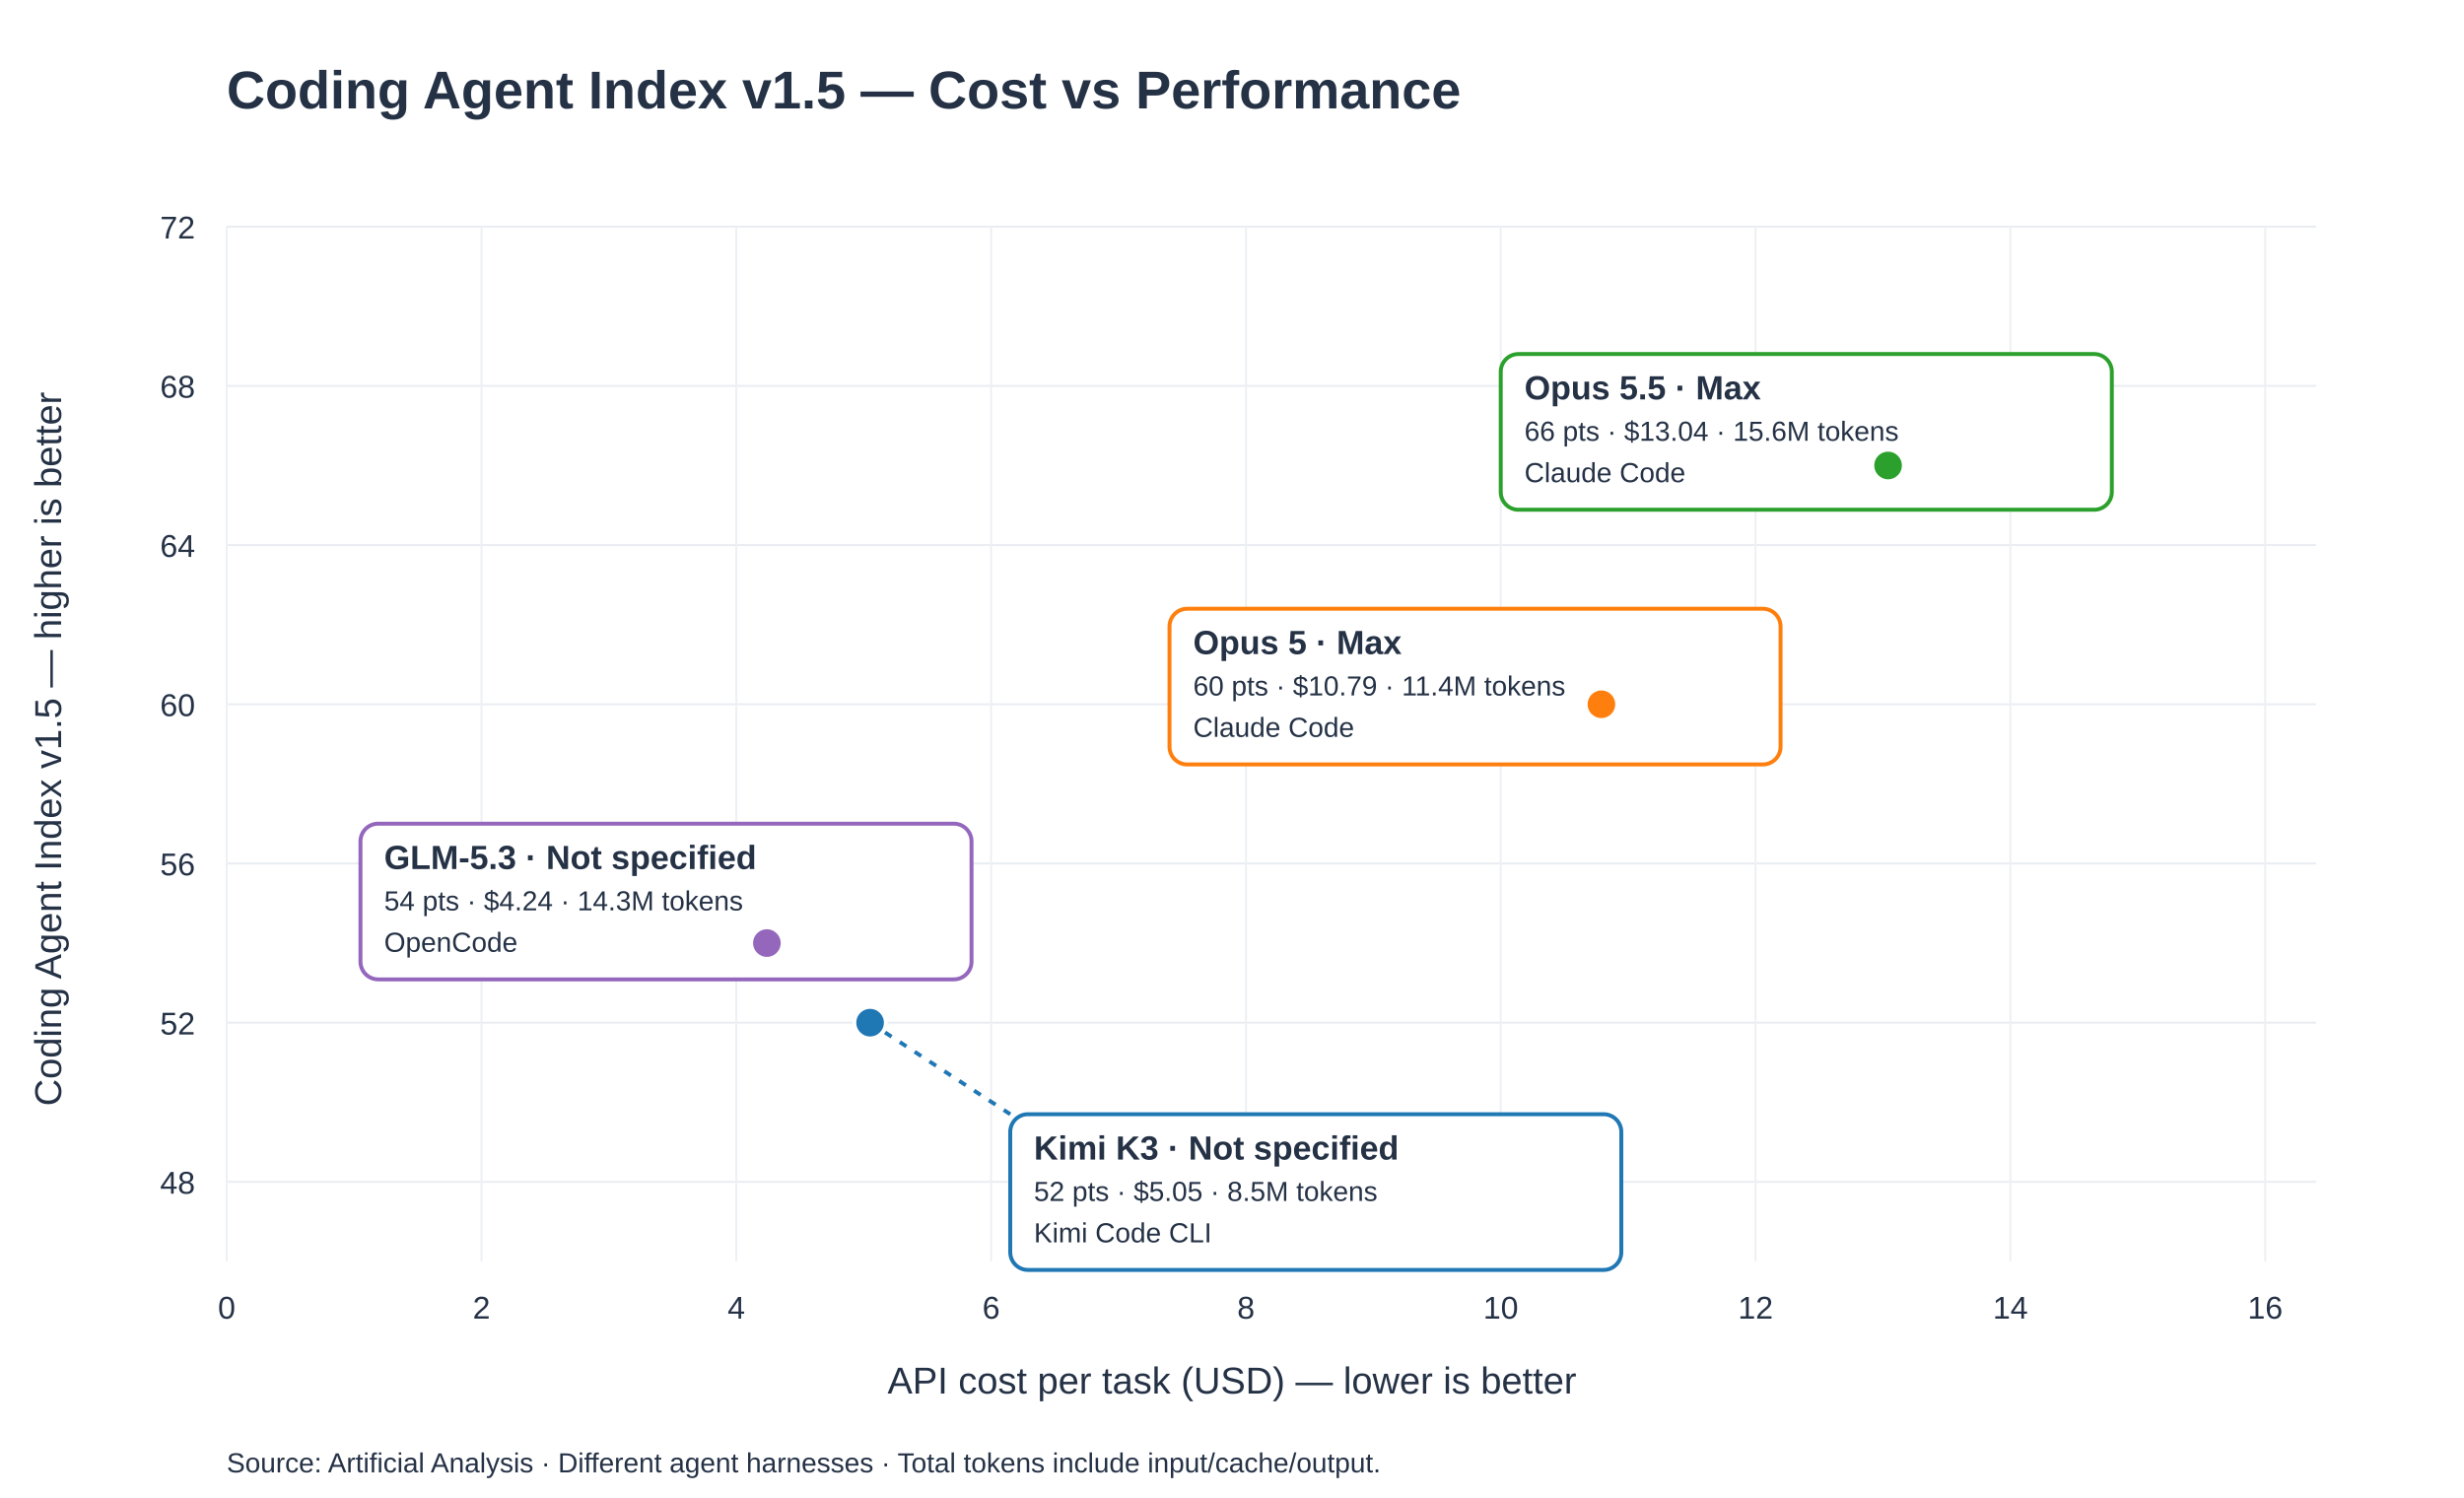
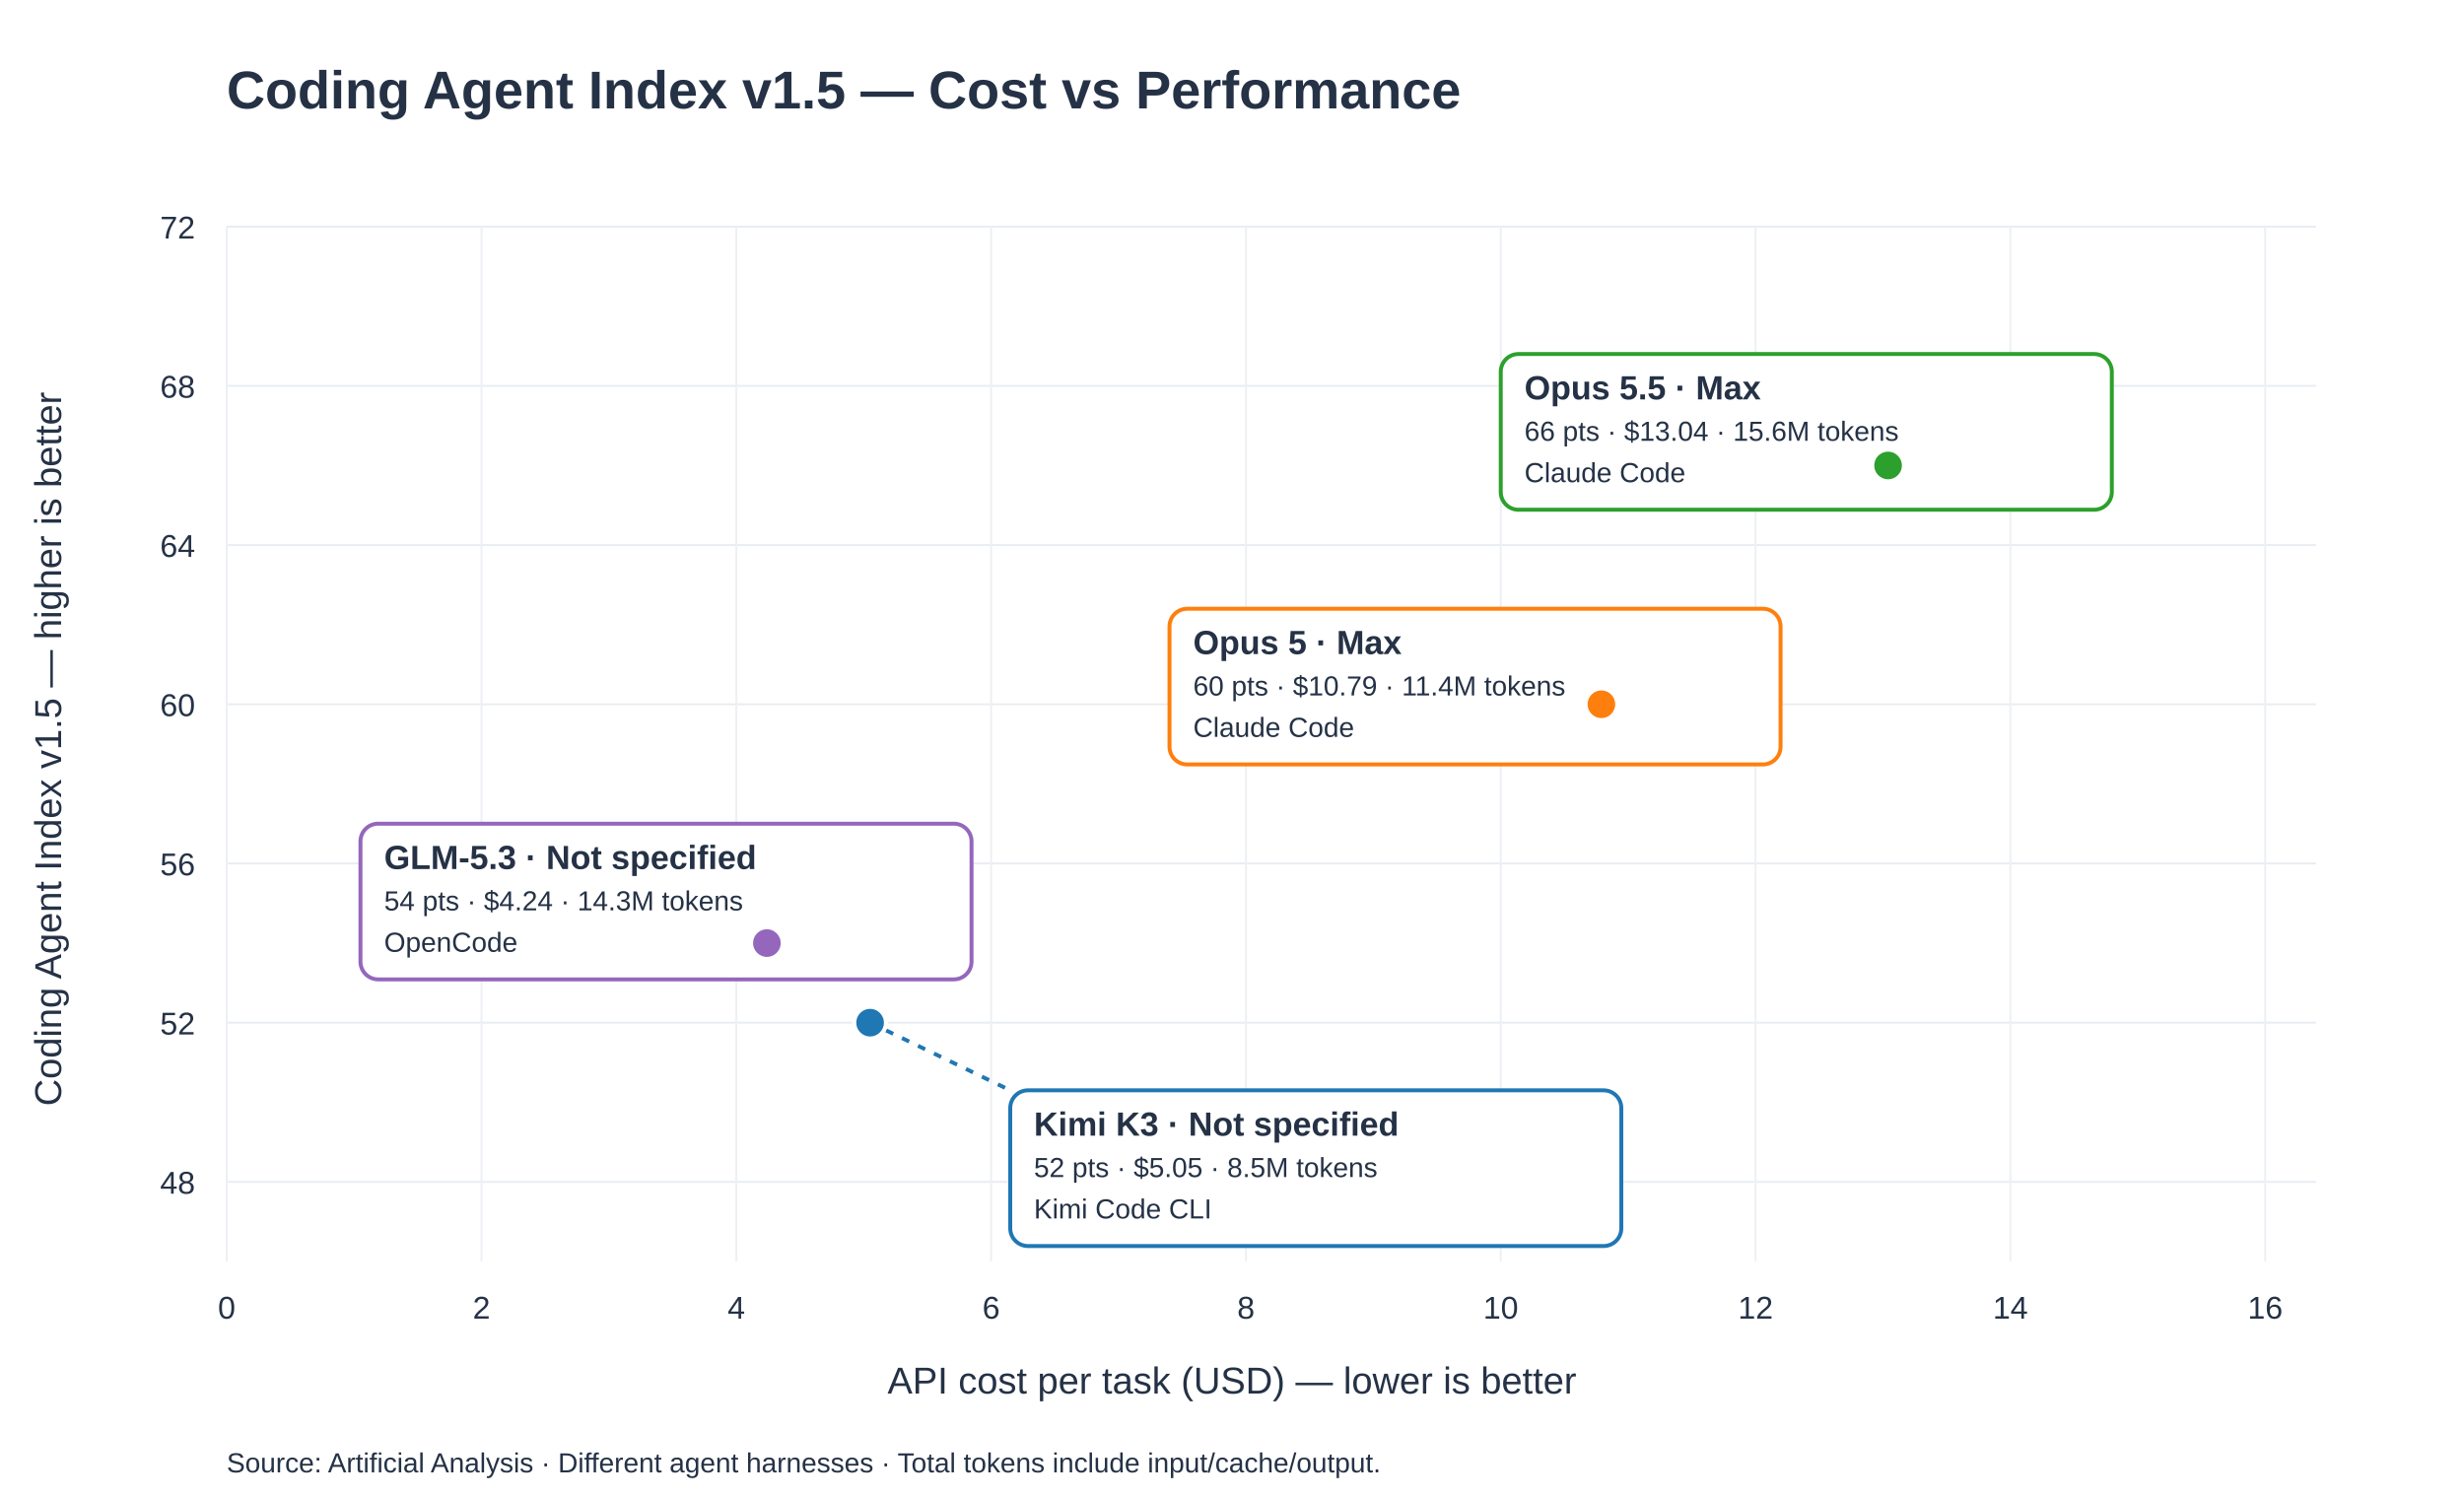
<svg xmlns="http://www.w3.org/2000/svg" width="1250" height="760" viewBox="0 0 1250 760">
  <rect width="1250" height="760" fill="white" />
  <style>text{font-family:Arial,sans-serif;fill:#253246}.axis{font-size:19px}.lab{font-size:17px}.small{font-size:14px}</style>
  <text x="115" y="55" font-size="27" font-weight="bold">Coding Agent Index v1.5 — Cost vs Performance</text>
  <line x1="115" y1="599.615" x2="1175" y2="599.615" stroke="#e9edf2" />
  <text x="99" y="605.615" font-size="16" text-anchor="end">48</text>
  <line x1="115" y1="518.846" x2="1175" y2="518.846" stroke="#e9edf2" />
  <text x="99" y="524.846" font-size="16" text-anchor="end">52</text>
  <line x1="115" y1="438.077" x2="1175" y2="438.077" stroke="#e9edf2" />
  <text x="99" y="444.077" font-size="16" text-anchor="end">56</text>
  <line x1="115" y1="357.308" x2="1175" y2="357.308" stroke="#e9edf2" />
  <text x="99" y="363.308" font-size="16" text-anchor="end">60</text>
  <line x1="115" y1="276.538" x2="1175" y2="276.538" stroke="#e9edf2" />
  <text x="99" y="282.538" font-size="16" text-anchor="end">64</text>
  <line x1="115" y1="195.769" x2="1175" y2="195.769" stroke="#e9edf2" />
  <text x="99" y="201.769" font-size="16" text-anchor="end">68</text>
  <line x1="115" y1="115" x2="1175" y2="115" stroke="#e9edf2" />
  <text x="99" y="121" font-size="16" text-anchor="end">72</text>
  <line x1="115" y1="115" x2="115" y2="640" stroke="#edf0f4" />
  <text x="115" y="669" text-anchor="middle" font-size="16">0</text>
  <line x1="244.268" y1="115" x2="244.268" y2="640" stroke="#edf0f4" />
  <text x="244.268" y="669" text-anchor="middle" font-size="16">2</text>
  <line x1="373.537" y1="115" x2="373.537" y2="640" stroke="#edf0f4" />
  <text x="373.537" y="669" text-anchor="middle" font-size="16">4</text>
  <line x1="502.805" y1="115" x2="502.805" y2="640" stroke="#edf0f4" />
  <text x="502.805" y="669" text-anchor="middle" font-size="16">6</text>
  <line x1="632.073" y1="115" x2="632.073" y2="640" stroke="#edf0f4" />
  <text x="632.073" y="669" text-anchor="middle" font-size="16">8</text>
  <line x1="761.341" y1="115" x2="761.341" y2="640" stroke="#edf0f4" />
  <text x="761.341" y="669" text-anchor="middle" font-size="16">10</text>
  <line x1="890.61" y1="115" x2="890.61" y2="640" stroke="#edf0f4" />
  <text x="890.61" y="669" text-anchor="middle" font-size="16">12</text>
  <line x1="1019.878" y1="115" x2="1019.878" y2="640" stroke="#edf0f4" />
  <text x="1019.878" y="669" text-anchor="middle" font-size="16">14</text>
  <line x1="1149.146" y1="115" x2="1149.146" y2="640" stroke="#edf0f4" />
  <text x="1149.146" y="669" text-anchor="middle" font-size="16">16</text>
  <text x="625" y="707" text-anchor="middle" class="axis">API cost per task (USD) — lower is better</text>
  <text transform="translate(31 380) rotate(-90)" text-anchor="middle" class="axis">Coding Agent Index v1.5 — higher is better</text>
-   <line x1="441.402" y1="518.846" x2="512.5" y2="565.288" stroke="#1f77b4" stroke-width="2" stroke-dasharray="4 5" />
-   <rect x="512.5" y="565.288" width="310" height="79" rx="9" fill="white" stroke="#1f77b4" stroke-width="2" />
-   <text x="524.5" y="588.288" class="lab" font-weight="bold">Kimi K3 · Not specified</text>
-   <text x="524.5" y="609.288" class="small">52 pts · $5.05 · 8.5M tokens</text>
-   <text x="524.5" y="630.288" class="small">Kimi Code CLI</text>
+   <line x1="441.402" y1="518.846" x2="512.5" y2="553.173" stroke="#1f77b4" stroke-width="2" stroke-dasharray="4 5" />
+   <rect x="512.5" y="553.173" width="310" height="79" rx="9" fill="white" stroke="#1f77b4" stroke-width="2" />
+   <text x="524.5" y="576.173" class="lab" font-weight="bold">Kimi K3 · Not specified</text>
+   <text x="524.5" y="597.173" class="small">52 pts · $5.05 · 8.5M tokens</text>
+   <text x="524.5" y="618.173" class="small">Kimi Code CLI</text>
  <circle cx="441.402" cy="518.846" r="8" fill="#1f77b4" stroke="white" stroke-width="2" />
  <line x1="389.049" y1="478.462" x2="389.049" y2="478.462" stroke="#9467bd" stroke-width="2" stroke-dasharray="4 5" />
  <rect x="182.866" y="417.885" width="310" height="79" rx="9" fill="white" stroke="#9467bd" stroke-width="2" />
  <text x="194.866" y="440.885" class="lab" font-weight="bold">GLM-5.3 · Not specified</text>
  <text x="194.866" y="461.885" class="small">54 pts · $4.24 · 14.3M tokens</text>
  <text x="194.866" y="482.885" class="small">OpenCode</text>
  <circle cx="389.049" cy="478.462" r="8" fill="#9467bd" stroke="white" stroke-width="2" />
  <line x1="812.402" y1="357.308" x2="812.402" y2="357.308" stroke="#ff7f0e" stroke-width="2" stroke-dasharray="4 5" />
  <rect x="593.293" y="308.846" width="310" height="79" rx="9" fill="white" stroke="#ff7f0e" stroke-width="2" />
  <text x="605.293" y="331.846" class="lab" font-weight="bold">Opus 5 · Max</text>
  <text x="605.293" y="352.846" class="small">60 pts · $10.79 · 11.4M tokens</text>
  <text x="605.293" y="373.846" class="small">Claude Code</text>
  <circle cx="812.402" cy="357.308" r="8" fill="#ff7f0e" stroke="white" stroke-width="2" />
  <line x1="957.829" y1="236.154" x2="957.829" y2="236.154" stroke="#2ca02c" stroke-width="2" stroke-dasharray="4 5" />
  <rect x="761.341" y="179.615" width="310" height="79" rx="9" fill="white" stroke="#2ca02c" stroke-width="2" />
  <text x="773.341" y="202.615" class="lab" font-weight="bold">Opus 5.5 · Max</text>
  <text x="773.341" y="223.615" class="small">66 pts · $13.04 · 15.6M tokens</text>
  <text x="773.341" y="244.615" class="small">Claude Code</text>
  <circle cx="957.829" cy="236.154" r="8" fill="#2ca02c" stroke="white" stroke-width="2" />
  <text x="115" y="747" class="small">Source: Artificial Analysis · Different agent harnesses · Total tokens include input/cache/output.</text>
</svg>
